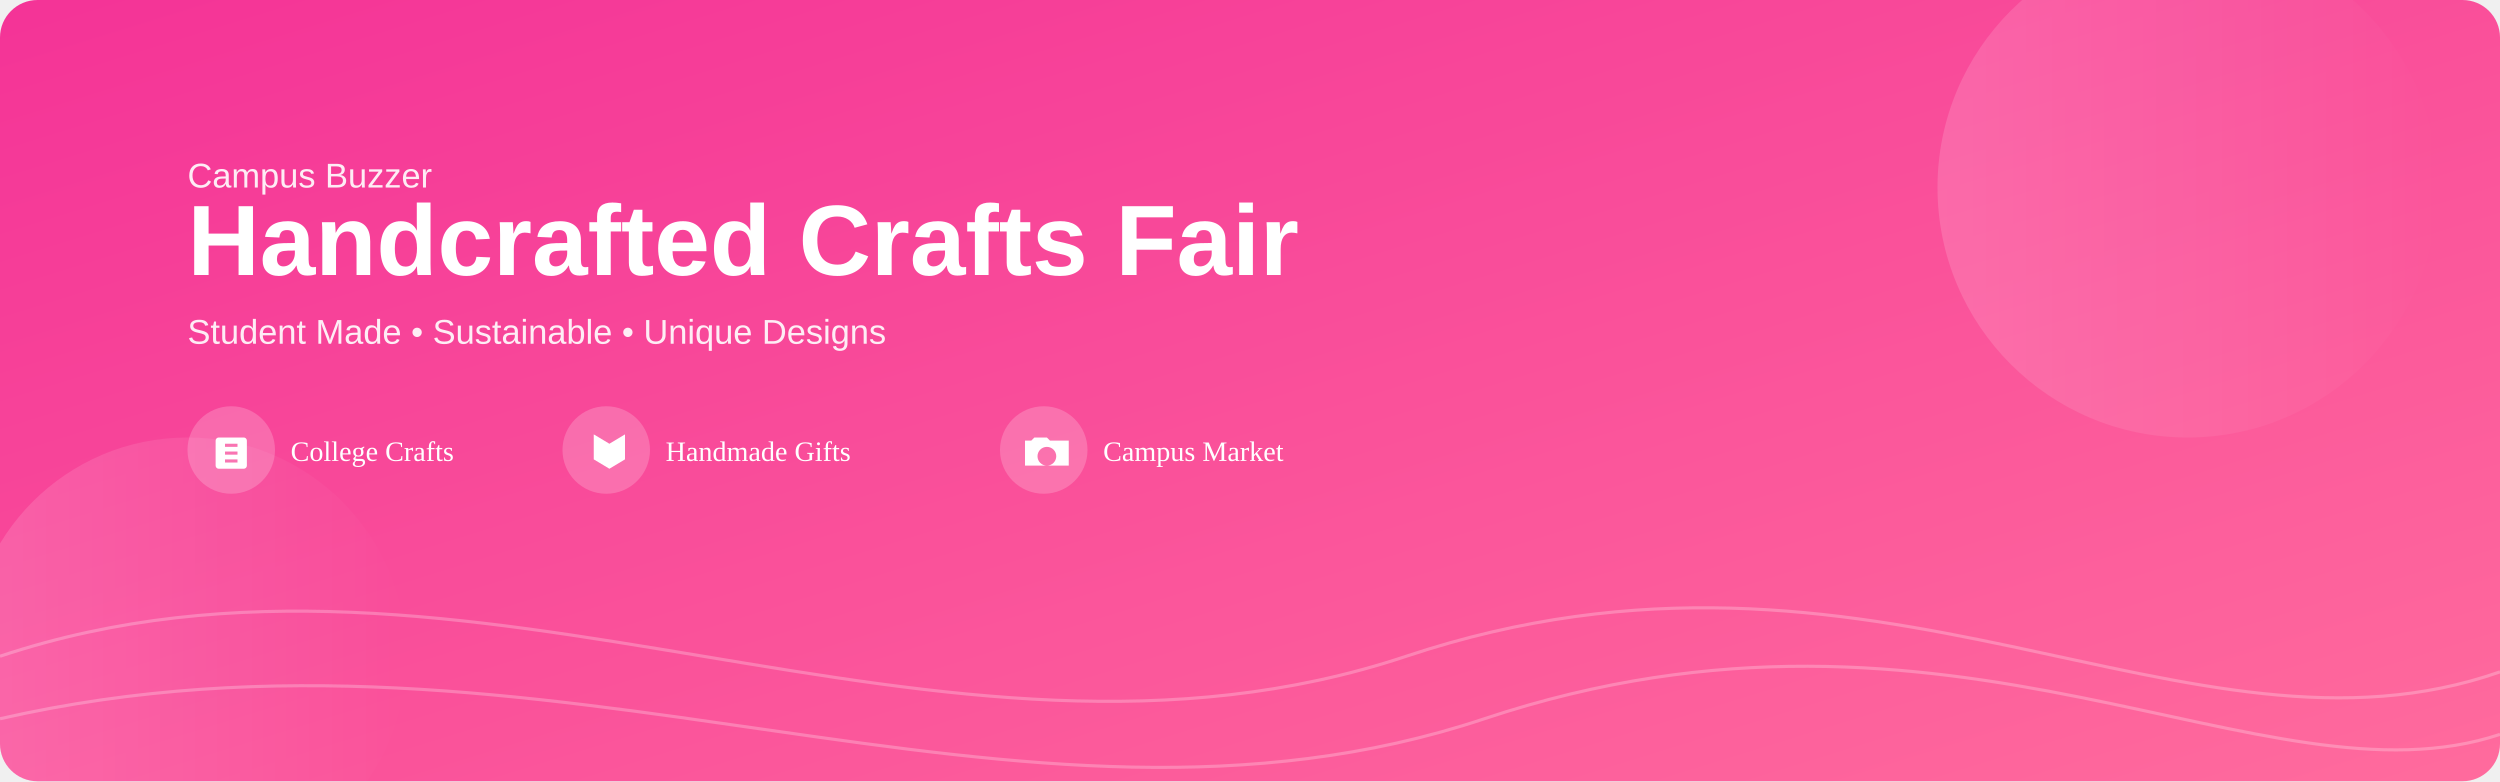
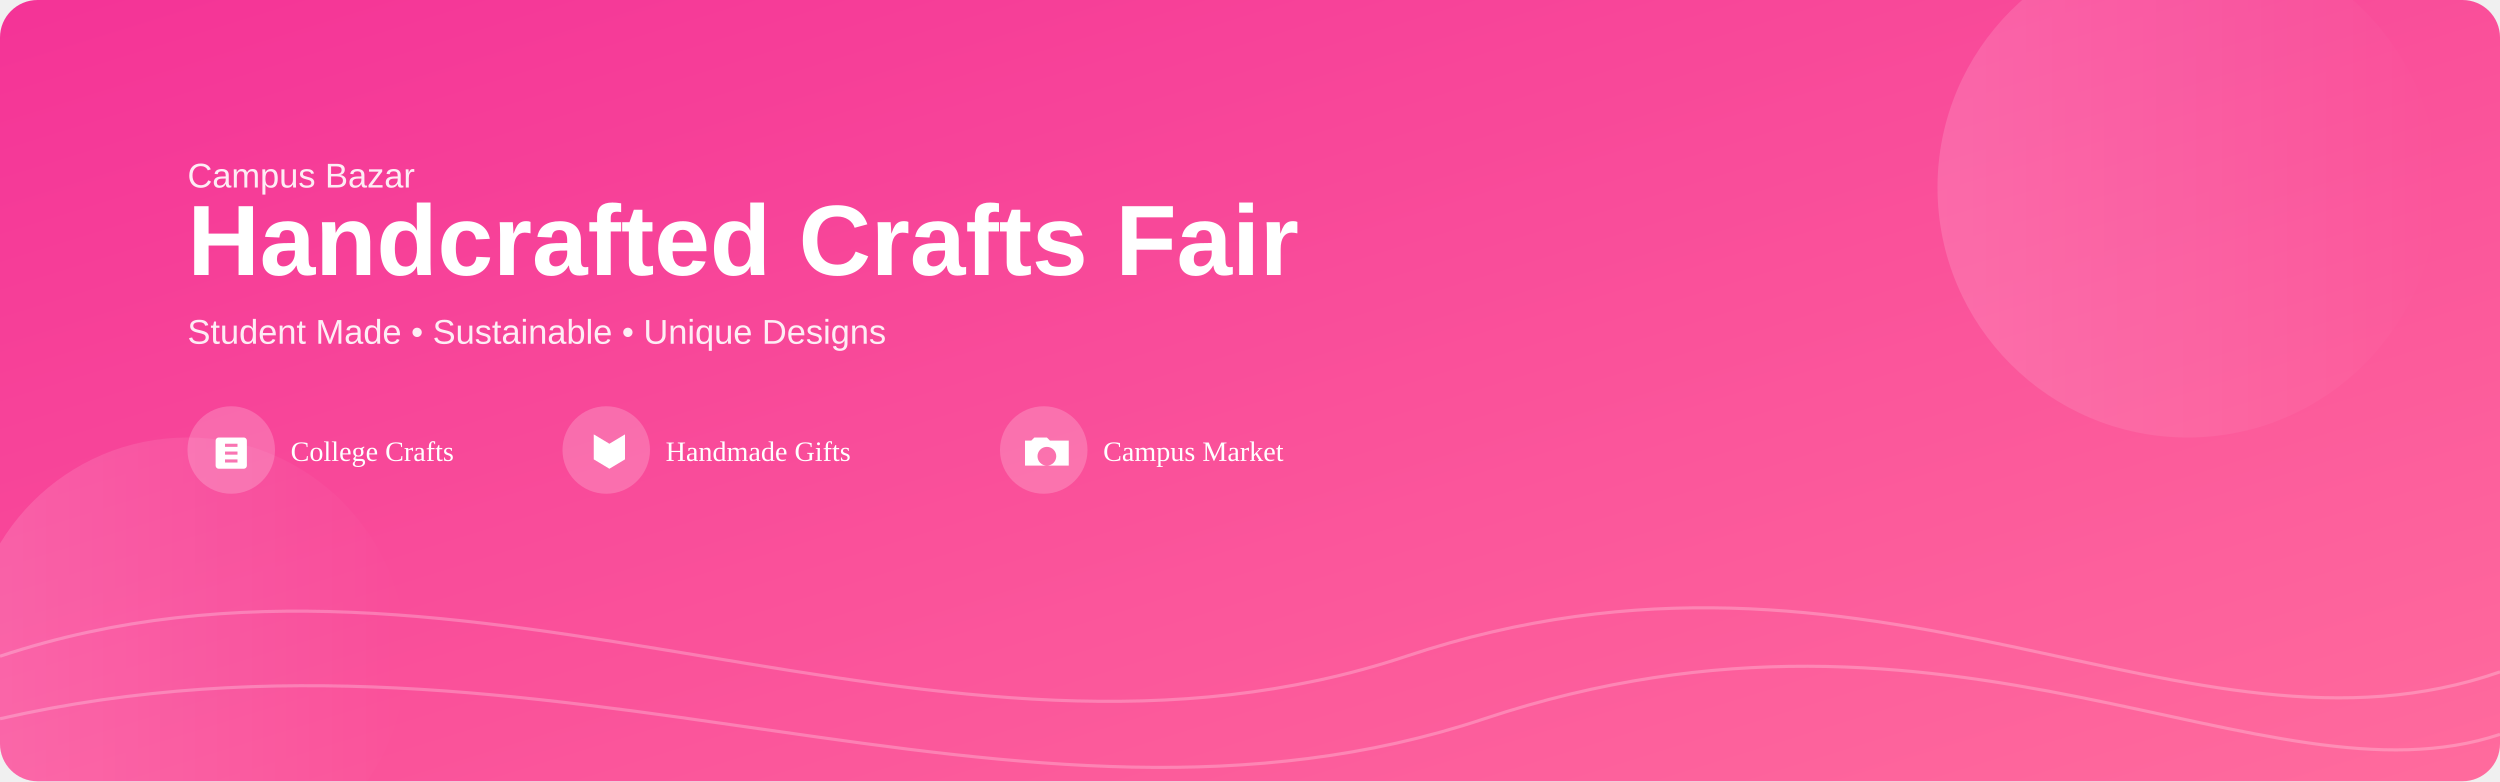
<svg xmlns="http://www.w3.org/2000/svg" width="1600" height="500" viewBox="0 0 1600 500">
  <defs>
    <linearGradient id="g1" x1="0" y1="0" x2="1" y2="1">
      <stop offset="0%" stop-color="#F43397" />
      <stop offset="100%" stop-color="#FF6B9D" />
    </linearGradient>
    <linearGradient id="g2" x1="0" y1="0" x2="1" y2="0">
      <stop offset="0%" stop-color="#fff" stop-opacity="0.15" />
      <stop offset="100%" stop-color="#fff" stop-opacity="0" />
    </linearGradient>
    <clipPath id="r">
      <rect x="0" y="0" width="1600" height="500" rx="24" />
    </clipPath>
  </defs>
  <g clip-path="url(#r)">
    <rect width="1600" height="500" fill="url(#g1)" />
    <circle cx="1400" cy="120" r="160" fill="url(#g2)" />
    <circle cx="120" cy="420" r="140" fill="url(#g2)" />
    <g fill="none" stroke="rgba(255,255,255,0.25)" stroke-width="2">
      <path d="M0,420 C300,320 600,520 900,420 C1200,320 1400,500 1600,430" />
      <path d="M0,460 C350,380 650,560 950,460 C1250,360 1450,520 1600,470" />
    </g>
    <g transform="translate(120,120)" fill="#fff">
-       <text x="0" y="0" font-family="'Segoe UI', Arial, sans-serif" font-size="22" opacity="0.9">Campus Buzzer</text>
+       <text x="0" y="0" font-family="'Segoe UI', Arial, sans-serif" font-size="22" opacity="0.9">Campus Bazar</text>
      <text x="0" y="56" font-family="'Segoe UI', Arial, sans-serif" font-weight="700" font-size="64">Handcrafted Crafts Fair</text>
      <text x="0" y="100" font-family="'Segoe UI', Arial, sans-serif" font-size="22" opacity="0.9">Student Made • Sustainable • Unique Designs</text>
      <g transform="translate(0,140)">
        <g transform="translate(0,0)">
          <circle cx="28" cy="28" r="28" fill="rgba(255,255,255,0.2)" />
          <g transform="translate(14,14)" fill="#fff">
            <path d="M22 6H6a2 2 0 0 0-2 2v16a2 2 0 0 0 2 2h16a2 2 0 0 0 2-2V8a2 2 0 0 0-2-2zm-4 16H10v-2h8v2zm0-5H10v-2h8v2zm0-5H10V10h8v2z" />
          </g>
          <text x="66" y="35" font-size="18">College Crafts</text>
        </g>
        <g transform="translate(240,0)">
          <circle cx="28" cy="28" r="28" fill="rgba(255,255,255,0.2)" />
          <g transform="translate(14,14)" fill="#fff">
            <path d="M26 4l-10 6-10-6v16l10 6 10-6V4z" />
          </g>
          <text x="66" y="35" font-size="18">Handmade Gifts</text>
        </g>
        <g transform="translate(520,0)">
          <circle cx="28" cy="28" r="28" fill="rgba(255,255,255,0.2)" />
          <g transform="translate(14,14)" fill="#fff">
            <path d="M24 8h-6l-2-2H8L6 8H2v16h28V8h-6zM16 24a6 6 0 1 1 0-12 6 6 0 0 1 0 12z" />
          </g>
          <text x="66" y="35" font-size="18">Campus Market</text>
        </g>
      </g>
    </g>
  </g>
</svg>
